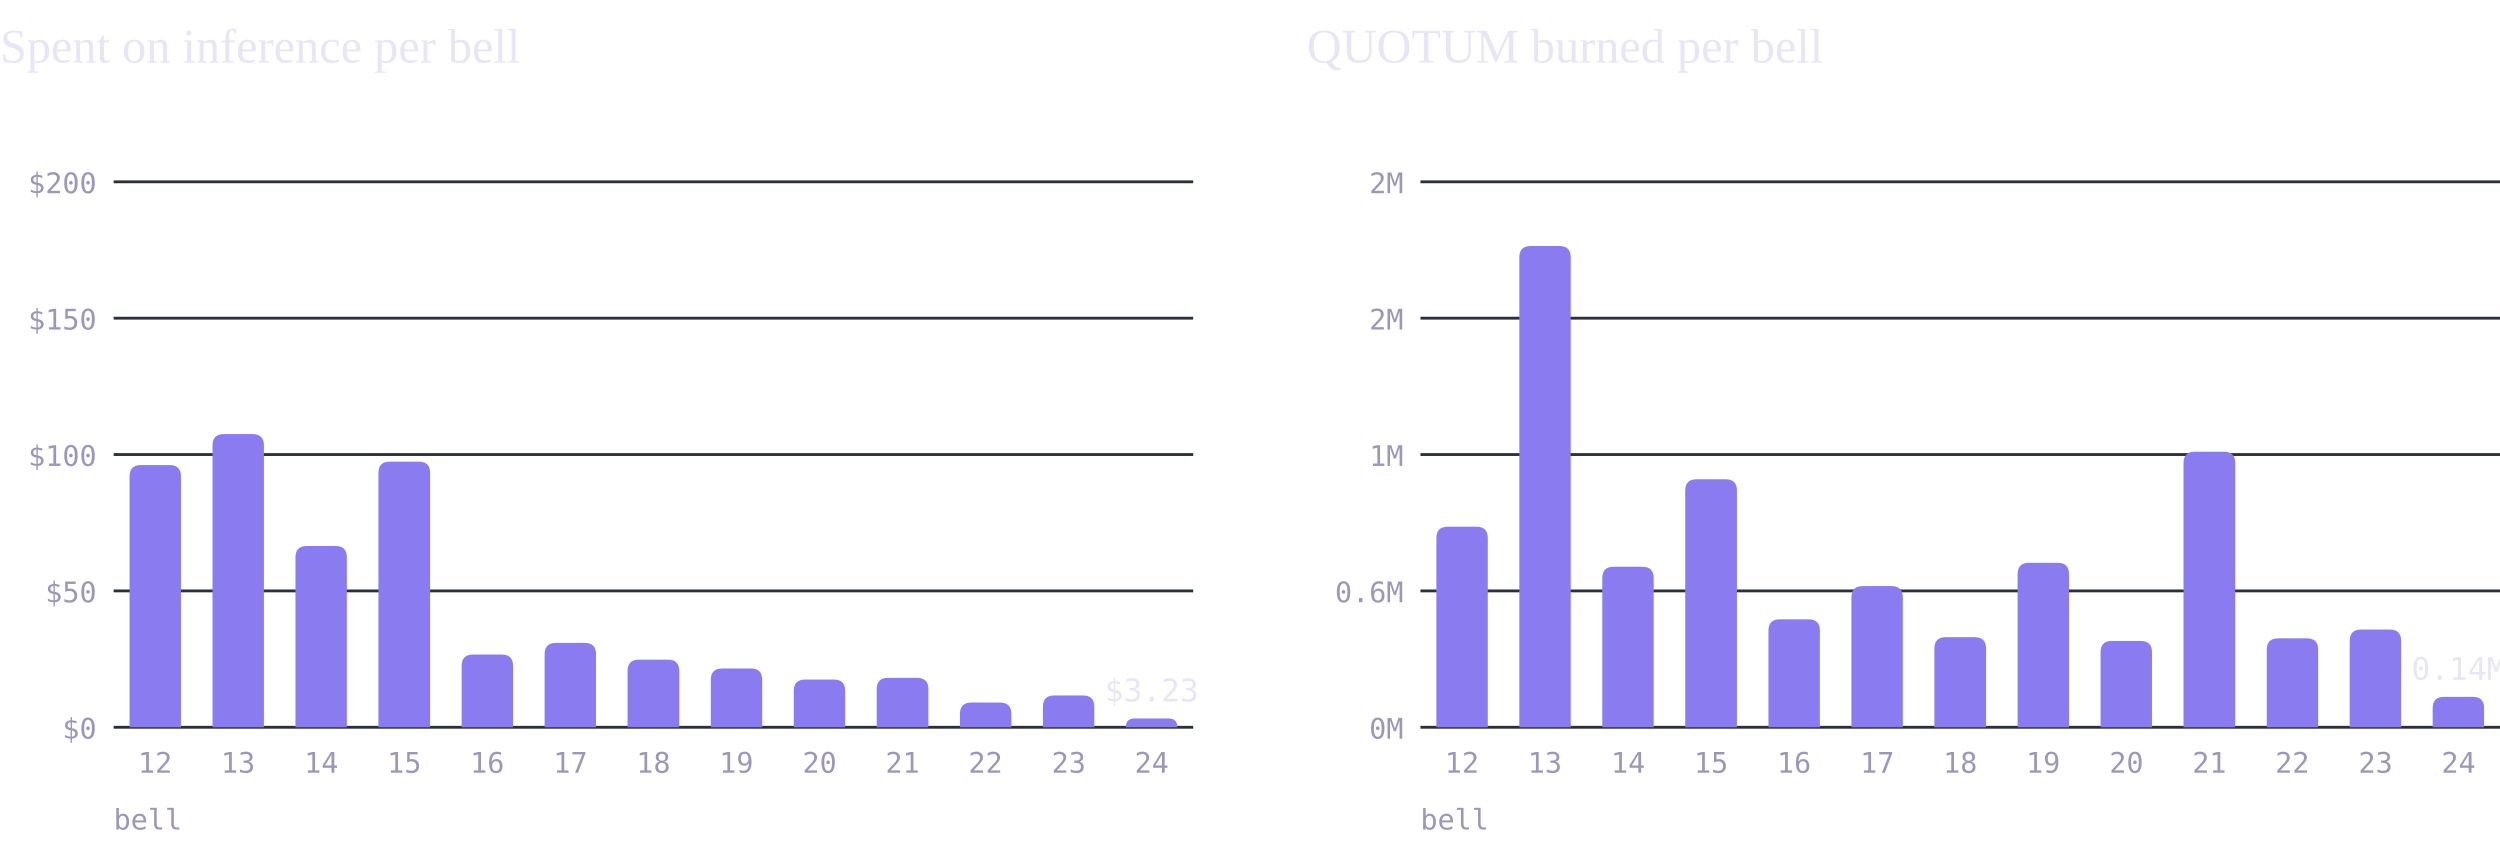
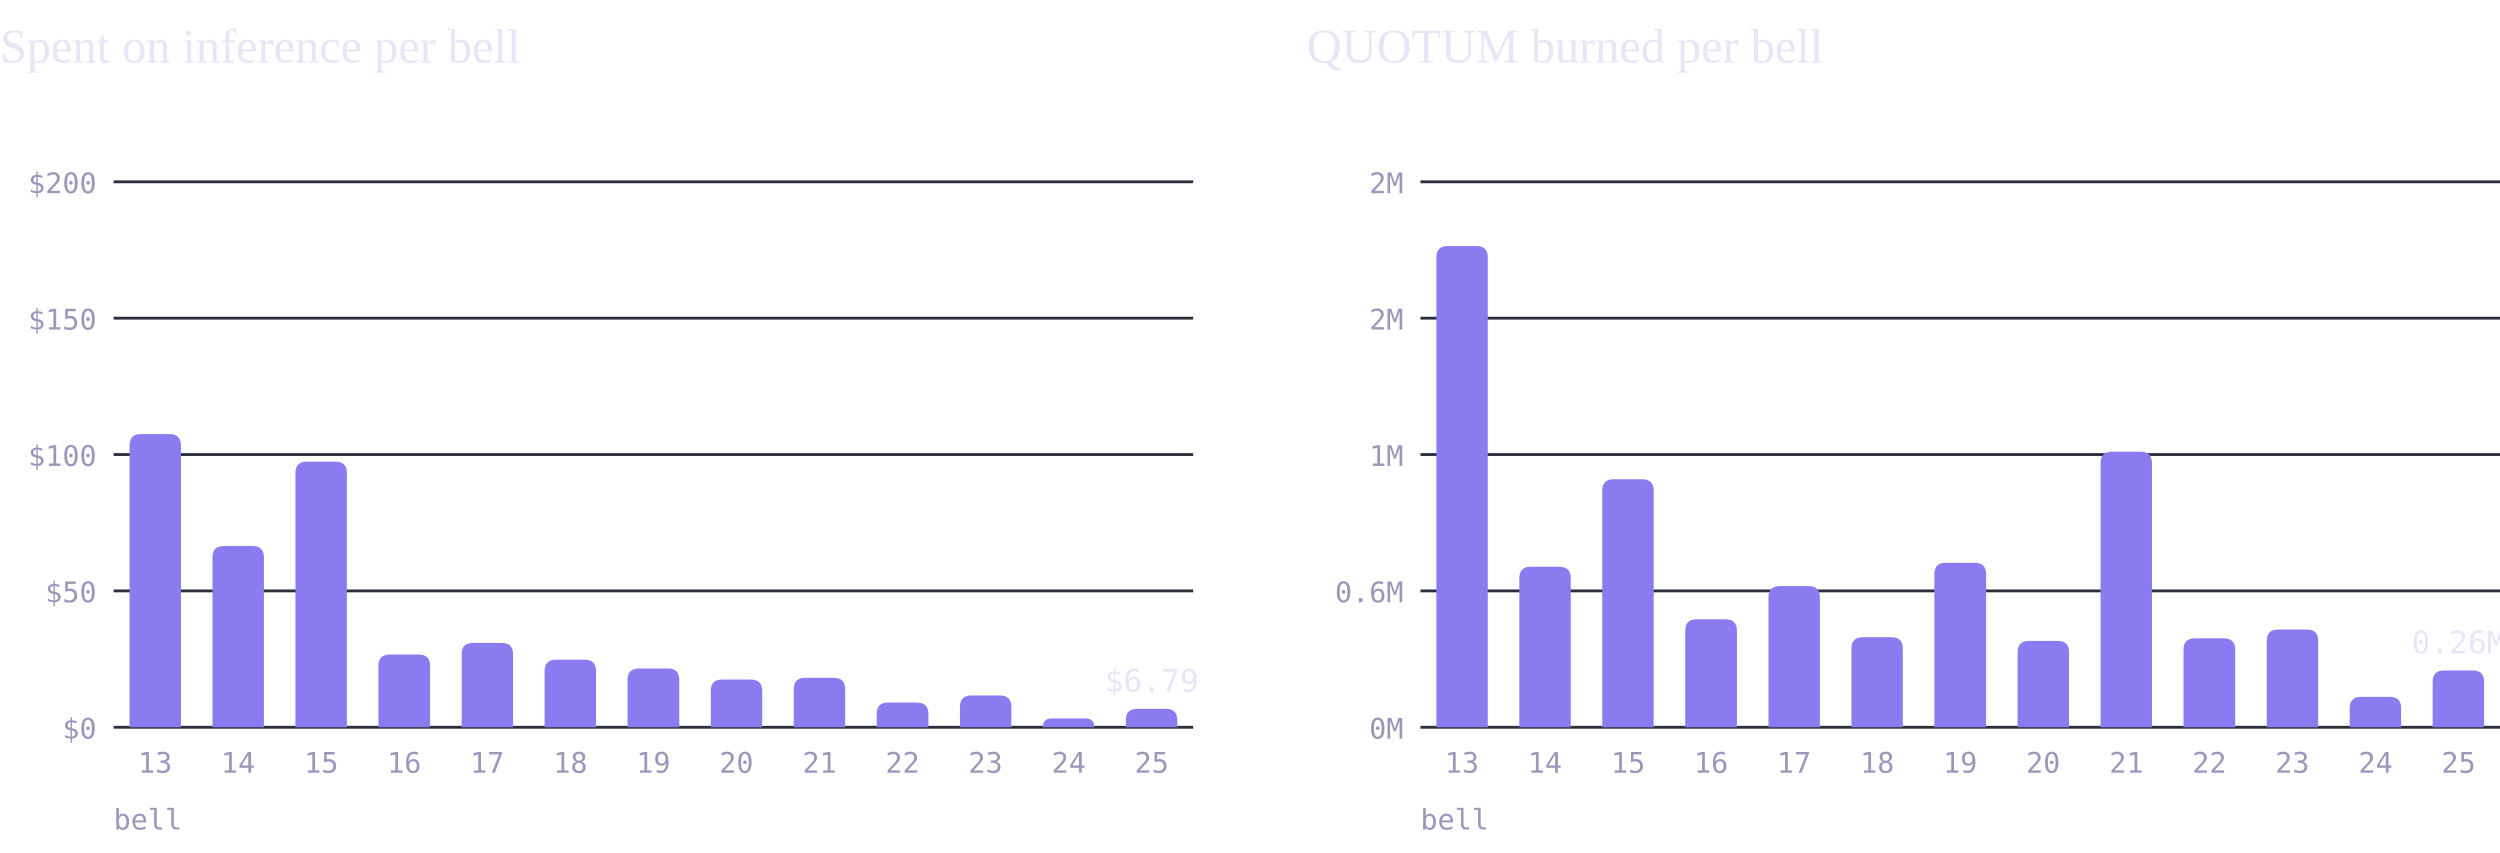
- <svg xmlns="http://www.w3.org/2000/svg" viewBox="0 0 880 300" width="880" height="300" role="img" aria-label="quotum bells 1 to 24: inference spent and QUOTUM burned per bell">
+ <svg xmlns="http://www.w3.org/2000/svg" viewBox="0 0 880 300" width="880" height="300" role="img" aria-label="quotum bells 1 to 25: inference spent and QUOTUM burned per bell">
  <text x="0" y="22" font-family="Georgia,'Times New Roman',serif" font-size="17" fill="#e8e5f7">Spent on inference per bell</text>
  <line x1="40" x2="420" y1="256.0" y2="256.0" stroke="#2a2f3a" stroke-width="1" />
  <text x="34" y="260.0" text-anchor="end" font-family="ui-monospace,SFMono-Regular,Menlo,monospace" font-size="10" fill="#9c97ba">$0</text>
  <line x1="40" x2="420" y1="208.0" y2="208.0" stroke="#2a2f3a" stroke-width="1" />
  <text x="34" y="212.0" text-anchor="end" font-family="ui-monospace,SFMono-Regular,Menlo,monospace" font-size="10" fill="#9c97ba">$50</text>
  <line x1="40" x2="420" y1="160.0" y2="160.0" stroke="#2a2f3a" stroke-width="1" />
  <text x="34" y="164.0" text-anchor="end" font-family="ui-monospace,SFMono-Regular,Menlo,monospace" font-size="10" fill="#9c97ba">$100</text>
  <line x1="40" x2="420" y1="112.0" y2="112.0" stroke="#2a2f3a" stroke-width="1" />
  <text x="34" y="116.0" text-anchor="end" font-family="ui-monospace,SFMono-Regular,Menlo,monospace" font-size="10" fill="#9c97ba">$150</text>
  <line x1="40" x2="420" y1="64.0" y2="64.0" stroke="#2a2f3a" stroke-width="1" />
  <text x="34" y="68.0" text-anchor="end" font-family="ui-monospace,SFMono-Regular,Menlo,monospace" font-size="10" fill="#9c97ba">$200</text>
-   <path d="M45.6,256.0 V167.7 Q45.6,163.7 49.6,163.7 H59.7 Q63.7,163.7 63.7,167.7 V256.0 Z" fill="#8a7cf0" />
-   <text x="54.6" y="272" text-anchor="middle" font-family="ui-monospace,SFMono-Regular,Menlo,monospace" font-size="10" fill="#9c97ba">12</text>
-   <path d="M74.8,256.0 V156.8 Q74.8,152.8 78.8,152.8 H88.9 Q92.9,152.8 92.9,156.8 V256.0 Z" fill="#8a7cf0" />
-   <text x="83.8" y="272" text-anchor="middle" font-family="ui-monospace,SFMono-Regular,Menlo,monospace" font-size="10" fill="#9c97ba">13</text>
-   <path d="M104.0,256.0 V196.2 Q104.0,192.2 108.0,192.2 H118.1 Q122.1,192.2 122.1,196.2 V256.0 Z" fill="#8a7cf0" />
-   <text x="113.1" y="272" text-anchor="middle" font-family="ui-monospace,SFMono-Regular,Menlo,monospace" font-size="10" fill="#9c97ba">14</text>
-   <path d="M133.2,256.0 V166.5 Q133.2,162.5 137.2,162.5 H147.4 Q151.4,162.5 151.4,166.5 V256.0 Z" fill="#8a7cf0" />
-   <text x="142.3" y="272" text-anchor="middle" font-family="ui-monospace,SFMono-Regular,Menlo,monospace" font-size="10" fill="#9c97ba">15</text>
-   <path d="M162.5,256.0 V234.4 Q162.5,230.4 166.5,230.4 H176.6 Q180.6,230.4 180.6,234.4 V256.0 Z" fill="#8a7cf0" />
-   <text x="171.5" y="272" text-anchor="middle" font-family="ui-monospace,SFMono-Regular,Menlo,monospace" font-size="10" fill="#9c97ba">16</text>
-   <path d="M191.7,256.0 V230.3 Q191.7,226.3 195.7,226.3 H205.8 Q209.8,226.3 209.8,230.3 V256.0 Z" fill="#8a7cf0" />
-   <text x="200.8" y="272" text-anchor="middle" font-family="ui-monospace,SFMono-Regular,Menlo,monospace" font-size="10" fill="#9c97ba">17</text>
-   <path d="M220.9,256.0 V236.2 Q220.9,232.2 224.9,232.2 H235.1 Q239.1,232.2 239.1,236.2 V256.0 Z" fill="#8a7cf0" />
-   <text x="230.0" y="272" text-anchor="middle" font-family="ui-monospace,SFMono-Regular,Menlo,monospace" font-size="10" fill="#9c97ba">18</text>
-   <path d="M250.2,256.0 V239.3 Q250.2,235.3 254.2,235.3 H264.3 Q268.3,235.3 268.3,239.3 V256.0 Z" fill="#8a7cf0" />
-   <text x="259.2" y="272" text-anchor="middle" font-family="ui-monospace,SFMono-Regular,Menlo,monospace" font-size="10" fill="#9c97ba">19</text>
-   <path d="M279.4,256.0 V243.2 Q279.4,239.2 283.4,239.2 H293.5 Q297.5,239.2 297.5,243.2 V256.0 Z" fill="#8a7cf0" />
-   <text x="288.5" y="272" text-anchor="middle" font-family="ui-monospace,SFMono-Regular,Menlo,monospace" font-size="10" fill="#9c97ba">20</text>
-   <path d="M308.6,256.0 V242.6 Q308.6,238.6 312.6,238.6 H322.8 Q326.8,238.6 326.8,242.6 V256.0 Z" fill="#8a7cf0" />
-   <text x="317.7" y="272" text-anchor="middle" font-family="ui-monospace,SFMono-Regular,Menlo,monospace" font-size="10" fill="#9c97ba">21</text>
-   <path d="M337.9,256.0 V251.3 Q337.9,247.3 341.9,247.3 H352.0 Q356.0,247.3 356.0,251.3 V256.0 Z" fill="#8a7cf0" />
-   <text x="346.9" y="272" text-anchor="middle" font-family="ui-monospace,SFMono-Regular,Menlo,monospace" font-size="10" fill="#9c97ba">22</text>
-   <path d="M367.1,256.0 V248.8 Q367.1,244.8 371.1,244.8 H381.2 Q385.2,244.8 385.2,248.8 V256.0 Z" fill="#8a7cf0" />
-   <text x="376.2" y="272" text-anchor="middle" font-family="ui-monospace,SFMono-Regular,Menlo,monospace" font-size="10" fill="#9c97ba">23</text>
-   <path d="M396.3,256.0 V256.0 Q396.3,252.9 399.4,252.9 H411.3 Q414.4,252.9 414.4,256.0 V256.0 Z" fill="#8a7cf0" />
-   <text x="405.4" y="272" text-anchor="middle" font-family="ui-monospace,SFMono-Regular,Menlo,monospace" font-size="10" fill="#9c97ba">24</text>
-   <text x="405.4" y="246.9" text-anchor="middle" font-family="ui-monospace,SFMono-Regular,Menlo,monospace" font-size="11" fill="#e8e5f7">$3.23</text>
+   <path d="M45.6,256.0 V156.8 Q45.6,152.8 49.6,152.8 H59.7 Q63.7,152.8 63.7,156.8 V256.0 Z" fill="#8a7cf0" />
+   <text x="54.6" y="272" text-anchor="middle" font-family="ui-monospace,SFMono-Regular,Menlo,monospace" font-size="10" fill="#9c97ba">13</text>
+   <path d="M74.8,256.0 V196.2 Q74.8,192.2 78.8,192.2 H88.9 Q92.9,192.2 92.9,196.2 V256.0 Z" fill="#8a7cf0" />
+   <text x="83.8" y="272" text-anchor="middle" font-family="ui-monospace,SFMono-Regular,Menlo,monospace" font-size="10" fill="#9c97ba">14</text>
+   <path d="M104.0,256.0 V166.5 Q104.0,162.5 108.0,162.5 H118.1 Q122.1,162.5 122.1,166.5 V256.0 Z" fill="#8a7cf0" />
+   <text x="113.1" y="272" text-anchor="middle" font-family="ui-monospace,SFMono-Regular,Menlo,monospace" font-size="10" fill="#9c97ba">15</text>
+   <path d="M133.2,256.0 V234.4 Q133.2,230.4 137.2,230.4 H147.4 Q151.4,230.4 151.4,234.4 V256.0 Z" fill="#8a7cf0" />
+   <text x="142.3" y="272" text-anchor="middle" font-family="ui-monospace,SFMono-Regular,Menlo,monospace" font-size="10" fill="#9c97ba">16</text>
+   <path d="M162.5,256.0 V230.3 Q162.5,226.3 166.5,226.3 H176.6 Q180.6,226.3 180.6,230.3 V256.0 Z" fill="#8a7cf0" />
+   <text x="171.5" y="272" text-anchor="middle" font-family="ui-monospace,SFMono-Regular,Menlo,monospace" font-size="10" fill="#9c97ba">17</text>
+   <path d="M191.7,256.0 V236.2 Q191.7,232.2 195.7,232.2 H205.8 Q209.8,232.2 209.8,236.2 V256.0 Z" fill="#8a7cf0" />
+   <text x="200.8" y="272" text-anchor="middle" font-family="ui-monospace,SFMono-Regular,Menlo,monospace" font-size="10" fill="#9c97ba">18</text>
+   <path d="M220.9,256.0 V239.3 Q220.9,235.3 224.9,235.3 H235.1 Q239.1,235.3 239.1,239.3 V256.0 Z" fill="#8a7cf0" />
+   <text x="230.0" y="272" text-anchor="middle" font-family="ui-monospace,SFMono-Regular,Menlo,monospace" font-size="10" fill="#9c97ba">19</text>
+   <path d="M250.2,256.0 V243.2 Q250.2,239.2 254.2,239.2 H264.3 Q268.3,239.2 268.3,243.2 V256.0 Z" fill="#8a7cf0" />
+   <text x="259.2" y="272" text-anchor="middle" font-family="ui-monospace,SFMono-Regular,Menlo,monospace" font-size="10" fill="#9c97ba">20</text>
+   <path d="M279.4,256.0 V242.6 Q279.4,238.6 283.4,238.6 H293.5 Q297.5,238.6 297.5,242.6 V256.0 Z" fill="#8a7cf0" />
+   <text x="288.5" y="272" text-anchor="middle" font-family="ui-monospace,SFMono-Regular,Menlo,monospace" font-size="10" fill="#9c97ba">21</text>
+   <path d="M308.6,256.0 V251.3 Q308.6,247.3 312.6,247.3 H322.8 Q326.8,247.3 326.8,251.3 V256.0 Z" fill="#8a7cf0" />
+   <text x="317.7" y="272" text-anchor="middle" font-family="ui-monospace,SFMono-Regular,Menlo,monospace" font-size="10" fill="#9c97ba">22</text>
+   <path d="M337.9,256.0 V248.8 Q337.9,244.8 341.9,244.8 H352.0 Q356.0,244.8 356.0,248.8 V256.0 Z" fill="#8a7cf0" />
+   <text x="346.9" y="272" text-anchor="middle" font-family="ui-monospace,SFMono-Regular,Menlo,monospace" font-size="10" fill="#9c97ba">23</text>
+   <path d="M367.1,256.0 V256.0 Q367.1,252.9 370.2,252.9 H382.1 Q385.2,252.9 385.2,256.0 V256.0 Z" fill="#8a7cf0" />
+   <text x="376.2" y="272" text-anchor="middle" font-family="ui-monospace,SFMono-Regular,Menlo,monospace" font-size="10" fill="#9c97ba">24</text>
+   <path d="M396.3,256.0 V253.5 Q396.3,249.5 400.3,249.5 H410.4 Q414.4,249.5 414.4,253.5 V256.0 Z" fill="#8a7cf0" />
+   <text x="405.4" y="272" text-anchor="middle" font-family="ui-monospace,SFMono-Regular,Menlo,monospace" font-size="10" fill="#9c97ba">25</text>
+   <text x="405.4" y="243.5" text-anchor="middle" font-family="ui-monospace,SFMono-Regular,Menlo,monospace" font-size="11" fill="#e8e5f7">$6.79</text>
  <text x="40" y="292" font-family="ui-monospace,SFMono-Regular,Menlo,monospace" font-size="10" fill="#9c97ba">bell</text>
  <text x="460" y="22" font-family="Georgia,'Times New Roman',serif" font-size="17" fill="#e8e5f7">QUOTUM burned per bell</text>
  <line x1="500" x2="880" y1="256.0" y2="256.0" stroke="#2a2f3a" stroke-width="1" />
  <text x="494" y="260.0" text-anchor="end" font-family="ui-monospace,SFMono-Regular,Menlo,monospace" font-size="10" fill="#9c97ba">0M</text>
  <line x1="500" x2="880" y1="208.0" y2="208.0" stroke="#2a2f3a" stroke-width="1" />
  <text x="494" y="212.0" text-anchor="end" font-family="ui-monospace,SFMono-Regular,Menlo,monospace" font-size="10" fill="#9c97ba">0.6M</text>
  <line x1="500" x2="880" y1="160.0" y2="160.0" stroke="#2a2f3a" stroke-width="1" />
  <text x="494" y="164.0" text-anchor="end" font-family="ui-monospace,SFMono-Regular,Menlo,monospace" font-size="10" fill="#9c97ba">1M</text>
  <line x1="500" x2="880" y1="112.0" y2="112.0" stroke="#2a2f3a" stroke-width="1" />
  <text x="494" y="116.0" text-anchor="end" font-family="ui-monospace,SFMono-Regular,Menlo,monospace" font-size="10" fill="#9c97ba">2M</text>
  <line x1="500" x2="880" y1="64.0" y2="64.0" stroke="#2a2f3a" stroke-width="1" />
  <text x="494" y="68.0" text-anchor="end" font-family="ui-monospace,SFMono-Regular,Menlo,monospace" font-size="10" fill="#9c97ba">2M</text>
-   <path d="M505.6,256.0 V189.4 Q505.6,185.4 509.6,185.4 H519.7 Q523.7,185.4 523.7,189.4 V256.0 Z" fill="#8a7cf0" />
-   <text x="514.6" y="272" text-anchor="middle" font-family="ui-monospace,SFMono-Regular,Menlo,monospace" font-size="10" fill="#9c97ba">12</text>
-   <path d="M534.8,256.0 V90.6 Q534.8,86.6 538.8,86.6 H548.9 Q552.9,86.6 552.9,90.6 V256.0 Z" fill="#8a7cf0" />
-   <text x="543.8" y="272" text-anchor="middle" font-family="ui-monospace,SFMono-Regular,Menlo,monospace" font-size="10" fill="#9c97ba">13</text>
-   <path d="M564.0,256.0 V203.5 Q564.0,199.5 568.0,199.5 H578.1 Q582.1,199.5 582.1,203.5 V256.0 Z" fill="#8a7cf0" />
-   <text x="573.1" y="272" text-anchor="middle" font-family="ui-monospace,SFMono-Regular,Menlo,monospace" font-size="10" fill="#9c97ba">14</text>
-   <path d="M593.2,256.0 V172.7 Q593.2,168.7 597.2,168.7 H607.4 Q611.4,168.7 611.4,172.7 V256.0 Z" fill="#8a7cf0" />
-   <text x="602.3" y="272" text-anchor="middle" font-family="ui-monospace,SFMono-Regular,Menlo,monospace" font-size="10" fill="#9c97ba">15</text>
-   <path d="M622.5,256.0 V222.0 Q622.5,218.0 626.5,218.0 H636.6 Q640.6,218.0 640.6,222.0 V256.0 Z" fill="#8a7cf0" />
-   <text x="631.5" y="272" text-anchor="middle" font-family="ui-monospace,SFMono-Regular,Menlo,monospace" font-size="10" fill="#9c97ba">16</text>
-   <path d="M651.7,256.0 V210.3 Q651.7,206.3 655.7,206.3 H665.8 Q669.8,206.3 669.8,210.3 V256.0 Z" fill="#8a7cf0" />
-   <text x="660.8" y="272" text-anchor="middle" font-family="ui-monospace,SFMono-Regular,Menlo,monospace" font-size="10" fill="#9c97ba">17</text>
-   <path d="M680.9,256.0 V228.3 Q680.9,224.3 684.9,224.3 H695.1 Q699.1,224.3 699.1,228.3 V256.0 Z" fill="#8a7cf0" />
-   <text x="690.0" y="272" text-anchor="middle" font-family="ui-monospace,SFMono-Regular,Menlo,monospace" font-size="10" fill="#9c97ba">18</text>
-   <path d="M710.2,256.0 V202.1 Q710.2,198.1 714.2,198.1 H724.3 Q728.3,198.1 728.3,202.1 V256.0 Z" fill="#8a7cf0" />
-   <text x="719.2" y="272" text-anchor="middle" font-family="ui-monospace,SFMono-Regular,Menlo,monospace" font-size="10" fill="#9c97ba">19</text>
-   <path d="M739.4,256.0 V229.6 Q739.4,225.6 743.4,225.6 H753.5 Q757.5,225.6 757.5,229.6 V256.0 Z" fill="#8a7cf0" />
-   <text x="748.5" y="272" text-anchor="middle" font-family="ui-monospace,SFMono-Regular,Menlo,monospace" font-size="10" fill="#9c97ba">20</text>
-   <path d="M768.6,256.0 V163.0 Q768.6,159.0 772.6,159.0 H782.8 Q786.8,159.0 786.8,163.0 V256.0 Z" fill="#8a7cf0" />
-   <text x="777.7" y="272" text-anchor="middle" font-family="ui-monospace,SFMono-Regular,Menlo,monospace" font-size="10" fill="#9c97ba">21</text>
-   <path d="M797.9,256.0 V228.7 Q797.9,224.7 801.9,224.7 H812.0 Q816.0,224.7 816.0,228.7 V256.0 Z" fill="#8a7cf0" />
-   <text x="806.9" y="272" text-anchor="middle" font-family="ui-monospace,SFMono-Regular,Menlo,monospace" font-size="10" fill="#9c97ba">22</text>
-   <path d="M827.1,256.0 V225.6 Q827.1,221.6 831.1,221.6 H841.2 Q845.2,221.6 845.2,225.6 V256.0 Z" fill="#8a7cf0" />
-   <text x="836.2" y="272" text-anchor="middle" font-family="ui-monospace,SFMono-Regular,Menlo,monospace" font-size="10" fill="#9c97ba">23</text>
-   <path d="M856.3,256.0 V249.3 Q856.3,245.3 860.3,245.3 H870.4 Q874.4,245.3 874.4,249.3 V256.0 Z" fill="#8a7cf0" />
-   <text x="865.4" y="272" text-anchor="middle" font-family="ui-monospace,SFMono-Regular,Menlo,monospace" font-size="10" fill="#9c97ba">24</text>
-   <text x="865.4" y="239.3" text-anchor="middle" font-family="ui-monospace,SFMono-Regular,Menlo,monospace" font-size="11" fill="#e8e5f7">0.14M</text>
+   <path d="M505.6,256.0 V90.6 Q505.6,86.6 509.6,86.6 H519.7 Q523.7,86.6 523.7,90.6 V256.0 Z" fill="#8a7cf0" />
+   <text x="514.6" y="272" text-anchor="middle" font-family="ui-monospace,SFMono-Regular,Menlo,monospace" font-size="10" fill="#9c97ba">13</text>
+   <path d="M534.8,256.0 V203.5 Q534.8,199.5 538.8,199.5 H548.9 Q552.9,199.5 552.9,203.5 V256.0 Z" fill="#8a7cf0" />
+   <text x="543.8" y="272" text-anchor="middle" font-family="ui-monospace,SFMono-Regular,Menlo,monospace" font-size="10" fill="#9c97ba">14</text>
+   <path d="M564.0,256.0 V172.7 Q564.0,168.7 568.0,168.7 H578.1 Q582.1,168.7 582.1,172.7 V256.0 Z" fill="#8a7cf0" />
+   <text x="573.1" y="272" text-anchor="middle" font-family="ui-monospace,SFMono-Regular,Menlo,monospace" font-size="10" fill="#9c97ba">15</text>
+   <path d="M593.2,256.0 V222.0 Q593.2,218.0 597.2,218.0 H607.4 Q611.4,218.0 611.4,222.0 V256.0 Z" fill="#8a7cf0" />
+   <text x="602.3" y="272" text-anchor="middle" font-family="ui-monospace,SFMono-Regular,Menlo,monospace" font-size="10" fill="#9c97ba">16</text>
+   <path d="M622.5,256.0 V210.3 Q622.5,206.3 626.5,206.3 H636.6 Q640.6,206.3 640.6,210.3 V256.0 Z" fill="#8a7cf0" />
+   <text x="631.5" y="272" text-anchor="middle" font-family="ui-monospace,SFMono-Regular,Menlo,monospace" font-size="10" fill="#9c97ba">17</text>
+   <path d="M651.7,256.0 V228.3 Q651.7,224.3 655.7,224.3 H665.8 Q669.8,224.3 669.8,228.3 V256.0 Z" fill="#8a7cf0" />
+   <text x="660.8" y="272" text-anchor="middle" font-family="ui-monospace,SFMono-Regular,Menlo,monospace" font-size="10" fill="#9c97ba">18</text>
+   <path d="M680.9,256.0 V202.1 Q680.9,198.1 684.9,198.1 H695.1 Q699.1,198.1 699.1,202.1 V256.0 Z" fill="#8a7cf0" />
+   <text x="690.0" y="272" text-anchor="middle" font-family="ui-monospace,SFMono-Regular,Menlo,monospace" font-size="10" fill="#9c97ba">19</text>
+   <path d="M710.2,256.0 V229.6 Q710.2,225.6 714.2,225.6 H724.3 Q728.3,225.6 728.3,229.6 V256.0 Z" fill="#8a7cf0" />
+   <text x="719.2" y="272" text-anchor="middle" font-family="ui-monospace,SFMono-Regular,Menlo,monospace" font-size="10" fill="#9c97ba">20</text>
+   <path d="M739.4,256.0 V163.0 Q739.4,159.0 743.4,159.0 H753.5 Q757.5,159.0 757.5,163.0 V256.0 Z" fill="#8a7cf0" />
+   <text x="748.5" y="272" text-anchor="middle" font-family="ui-monospace,SFMono-Regular,Menlo,monospace" font-size="10" fill="#9c97ba">21</text>
+   <path d="M768.6,256.0 V228.7 Q768.6,224.7 772.6,224.7 H782.8 Q786.8,224.7 786.8,228.7 V256.0 Z" fill="#8a7cf0" />
+   <text x="777.7" y="272" text-anchor="middle" font-family="ui-monospace,SFMono-Regular,Menlo,monospace" font-size="10" fill="#9c97ba">22</text>
+   <path d="M797.9,256.0 V225.6 Q797.9,221.6 801.9,221.6 H812.0 Q816.0,221.6 816.0,225.6 V256.0 Z" fill="#8a7cf0" />
+   <text x="806.9" y="272" text-anchor="middle" font-family="ui-monospace,SFMono-Regular,Menlo,monospace" font-size="10" fill="#9c97ba">23</text>
+   <path d="M827.1,256.0 V249.3 Q827.1,245.3 831.1,245.3 H841.2 Q845.2,245.3 845.2,249.3 V256.0 Z" fill="#8a7cf0" />
+   <text x="836.2" y="272" text-anchor="middle" font-family="ui-monospace,SFMono-Regular,Menlo,monospace" font-size="10" fill="#9c97ba">24</text>
+   <path d="M856.3,256.0 V240.0 Q856.3,236.0 860.3,236.0 H870.4 Q874.4,236.0 874.4,240.0 V256.0 Z" fill="#8a7cf0" />
+   <text x="865.4" y="272" text-anchor="middle" font-family="ui-monospace,SFMono-Regular,Menlo,monospace" font-size="10" fill="#9c97ba">25</text>
+   <text x="865.4" y="230.0" text-anchor="middle" font-family="ui-monospace,SFMono-Regular,Menlo,monospace" font-size="11" fill="#e8e5f7">0.26M</text>
  <text x="500" y="292" font-family="ui-monospace,SFMono-Regular,Menlo,monospace" font-size="10" fill="#9c97ba">bell</text>
</svg>
